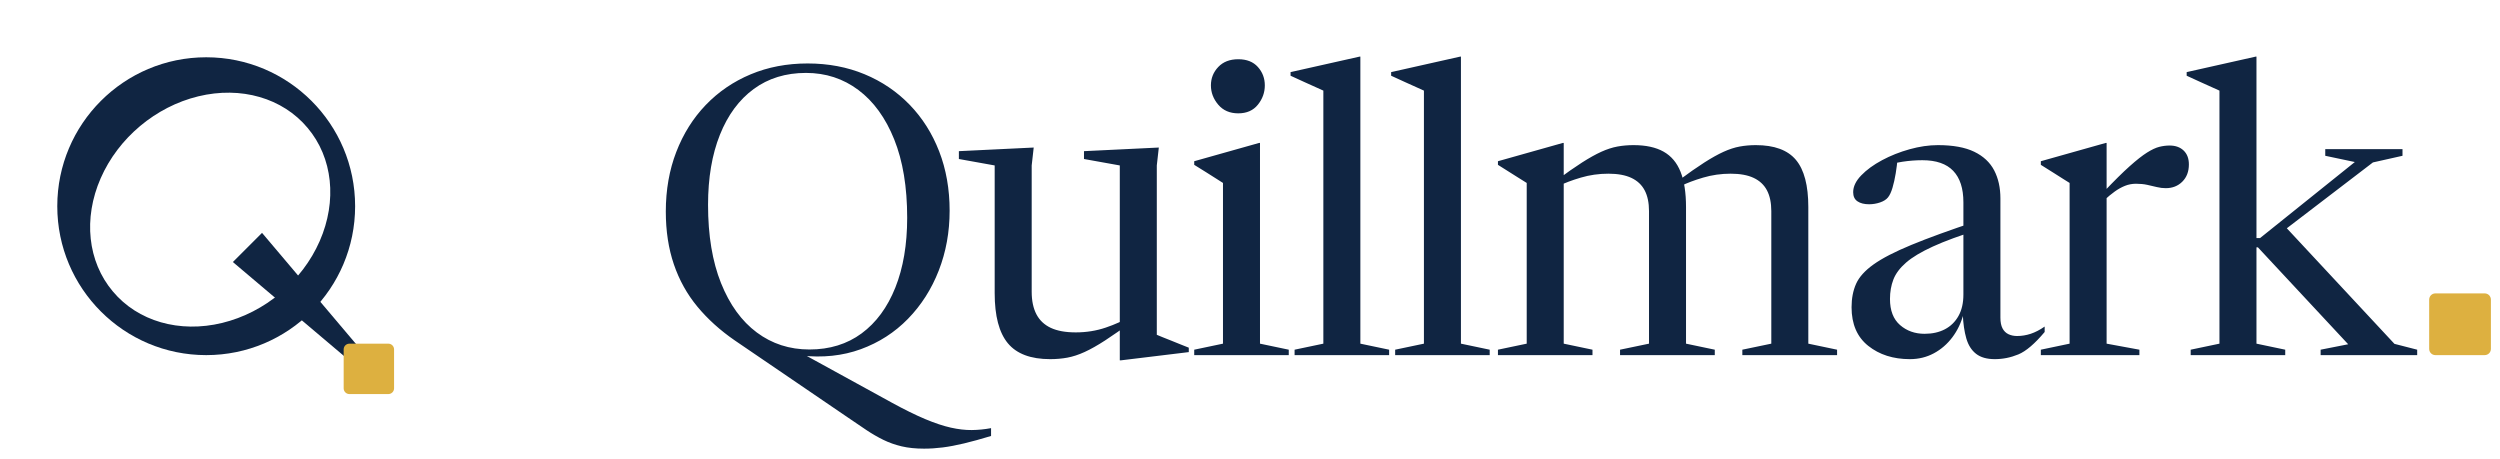
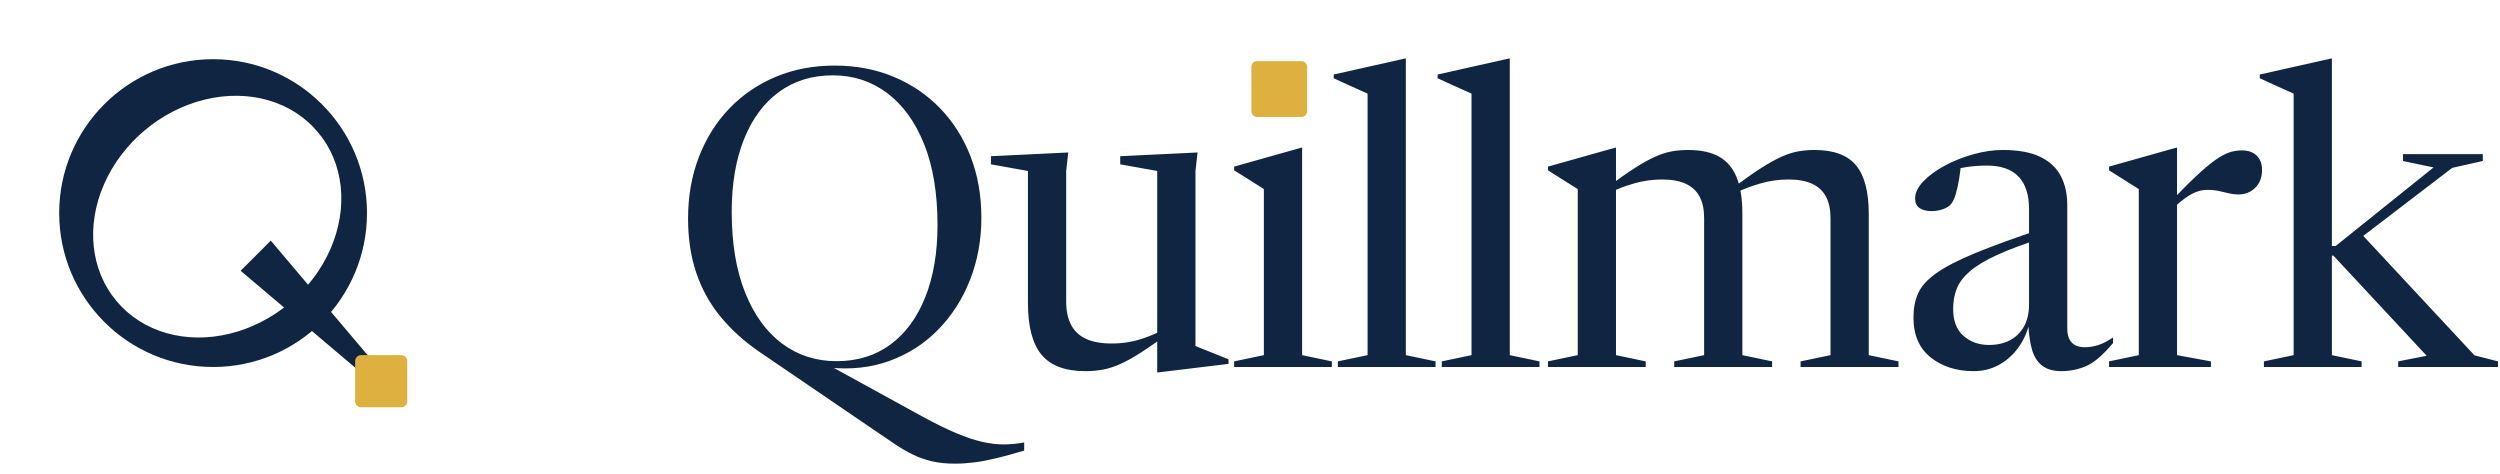
- <svg xmlns="http://www.w3.org/2000/svg" viewBox="0 0 371 68" width="371" height="68" role="img" aria-label="Quillmark">
+ <svg xmlns="http://www.w3.org/2000/svg" viewBox="0 0 359 68" width="359" height="68" role="img" aria-label="Quillmark">
  <g transform="translate(0 0) scale(1.7)">
    <path fill-rule="evenodd" fill="#102542" d="M5 18a13 13 0 1 0 26 0a13 13 0 1 0 -26 0ZM9.847 25.435A11.1 9.5 -40 1 0 26.853 11.165A11.1 9.5 -40 1 0 9.847 25.435Z" />
    <path fill="#102542" d="M20.327 22.873L30.405 31.395L31.395 30.405L22.873 20.327Z" />
    <rect x="30.0" y="30.0" width="4.4" height="4.4" rx="0.5" fill="#DDB040" />
  </g>
  <g transform="translate(96.00 52.70)">
-     <path transform="scale(0.02985)" d="M1002 312 437 -73Q328 -148 251.0 -241.0Q174 -334 134.0 -451.5Q94 -569 94 -714Q94 -875 146.0 -1010.0Q198 -1145 292.5 -1243.5Q387 -1342 516.0 -1396.0Q645 -1450 799 -1450Q953 -1450 1082.0 -1396.5Q1211 -1343 1306.0 -1245.0Q1401 -1147 1453.0 -1013.0Q1505 -879 1505 -718Q1505 -559 1451.0 -420.5Q1397 -282 1298.0 -180.5Q1199 -79 1063.5 -29.5Q928 20 766 2L767 -11L1217 236Q1312 288 1383.5 318.0Q1455 348 1511.0 360.5Q1567 373 1615.0 372.5Q1663 372 1711 363V402Q1635 425 1576.5 439.0Q1518 453 1470.5 459.0Q1423 465 1378 465Q1315 465 1266.5 453.5Q1218 442 1176.0 421.5Q1134 401 1092.0 373.0Q1050 345 1002 312ZM808 -28Q959 -28 1067.5 -108.0Q1176 -188 1235.0 -335.5Q1294 -483 1294 -683Q1294 -912 1229.5 -1072.5Q1165 -1233 1051.5 -1318.0Q938 -1403 791 -1403Q640 -1403 531.0 -1323.0Q422 -1243 363.0 -1095.5Q304 -948 304 -747Q304 -519 368.5 -358.0Q433 -197 546.5 -112.5Q660 -28 808 -28Z M1913.0 -315Q1913.0 -248 1936.5 -203.0Q1960.0 -158 2008.0 -135.5Q2056.0 -113 2132.0 -113Q2211.0 -113 2281.5 -137.0Q2352.0 -161 2398.0 -190L2414.0 -168Q2335.0 -110 2278.0 -73.0Q2221.0 -36 2176.0 -15.5Q2131.0 5 2090.5 12.5Q2050.0 20 2005.0 20Q1860.0 20 1794.5 -59.0Q1729.0 -138 1729.0 -308V-943L1551.0 -975V-1014L1923.0 -1032L1913.0 -943ZM2351.0 26V-164V-943L2173.0 -975V-1014L2545.0 -1032L2535.0 -943V-101Q2544.0 -97 2564.0 -89.0Q2584.0 -81 2608.0 -71.5Q2632.0 -62 2655.0 -52.5Q2678.0 -43 2694.0 -37V-15L2356.0 26Z M2940.0 -1202Q2877.0 -1202 2840.5 -1245.0Q2804.0 -1288 2804.0 -1341Q2804.0 -1394 2840.5 -1432.5Q2877.0 -1471 2940.0 -1471Q3003.0 -1471 3037.5 -1432.5Q3072.0 -1394 3072.0 -1341Q3072.0 -1288 3037.5 -1245.0Q3003.0 -1202 2940.0 -1202ZM3048.0 -1055V-860V-57L3191.0 -27V0H2721.0V-27L2864.0 -57V-856Q2853.0 -863 2831.0 -877.0Q2809.0 -891 2780.5 -909.0Q2752.0 -927 2721.0 -946V-964L3044.0 -1055Z M3547.0 -57 3690.0 -27V0H3220.0V-27L3363.0 -57V-1315Q3350.0 -1321 3326.5 -1331.5Q3303.0 -1342 3271.0 -1356.5Q3239.0 -1371 3200.0 -1389V-1407L3543.0 -1484H3547.0V-1310Z M4047.0 -57 4190.0 -27V0H3720.0V-27L3863.0 -57V-1315Q3850.0 -1321 3826.5 -1331.5Q3803.0 -1342 3771.0 -1356.5Q3739.0 -1371 3700.0 -1389V-1407L4043.0 -1484H4047.0V-1310Z M4558.0 -860V-57L4701.0 -27V0H4231.0V-27L4374.0 -57V-856Q4358.0 -866 4328.5 -884.5Q4299.0 -903 4231.0 -946V-964L4554.0 -1055H4558.0ZM5166.0 -736V-57L5309.0 -27V0H4838.0V-27L4982.0 -57V-716Q4982.0 -778 4960.5 -819.0Q4939.0 -860 4894.5 -881.0Q4850.0 -902 4780.0 -902Q4709.0 -902 4643.0 -882.5Q4577.0 -863 4533.0 -841L4521.0 -868Q4595.0 -923 4649.0 -957.5Q4703.0 -992 4745.0 -1011.0Q4787.0 -1030 4825.0 -1037.0Q4863.0 -1044 4905.0 -1044Q4997.0 -1044 5054.5 -1011.5Q5112.0 -979 5139.0 -911.0Q5166.0 -843 5166.0 -736ZM5774.0 -736V-57L5917.0 -27V0H5446.0V-27L5590.0 -57V-716Q5590.0 -778 5568.5 -819.0Q5547.0 -860 5502.5 -881.0Q5458.0 -902 5388.0 -902Q5317.0 -902 5251.0 -882.5Q5185.0 -863 5141.0 -841L5129.0 -868Q5203.0 -923 5257.0 -957.5Q5311.0 -992 5353.0 -1011.0Q5395.0 -1030 5433.0 -1037.0Q5471.0 -1044 5513.0 -1044Q5651.0 -1044 5712.5 -970.5Q5774.0 -897 5774.0 -736Z M6611.0 -666 6622.0 -624Q6481.0 -580 6393.5 -540.0Q6306.0 -500 6260.0 -460.0Q6214.0 -420 6197.0 -376.0Q6180.0 -332 6180.0 -279Q6180.0 -193 6230.0 -149.5Q6280.0 -106 6352.0 -106Q6410.0 -106 6453.0 -128.5Q6496.0 -151 6520.5 -194.5Q6545.0 -238 6545.0 -301V-760Q6545.0 -863 6494.5 -916.0Q6444.0 -969 6341.0 -969Q6292.0 -969 6242.5 -961.5Q6193.0 -954 6165.0 -940L6218.0 -980Q6215.0 -943 6208.5 -903.5Q6202.0 -864 6192.5 -832.0Q6183.0 -800 6170.0 -784Q6157.0 -768 6130.5 -759.0Q6104.0 -750 6076.0 -750Q6040.0 -750 6018.5 -764.5Q5997.0 -779 5997.0 -810Q5997.0 -852 6037.0 -893.5Q6077.0 -935 6140.5 -969.0Q6204.0 -1003 6277.5 -1023.5Q6351.0 -1044 6418.0 -1044Q6531.0 -1044 6599.0 -1011.0Q6667.0 -978 6698.0 -918.5Q6729.0 -859 6729.0 -779V-186Q6729.0 -153 6739.5 -133.0Q6750.0 -113 6769.0 -104.0Q6788.0 -95 6812.0 -95Q6846.0 -95 6879.5 -106.0Q6913.0 -117 6949.0 -142V-115Q6875.0 -27 6818.0 -3.5Q6761.0 20 6701.0 20Q6642.0 20 6608.0 -6.5Q6574.0 -33 6559.5 -83.0Q6545.0 -133 6542.0 -203H6545.0Q6528.0 -139 6490.0 -88.5Q6452.0 -38 6398.0 -9.0Q6344.0 20 6279.0 20Q6155.0 20 6072.0 -46.0Q5989.0 -112 5989.0 -238Q5989.0 -304 6011.5 -354.5Q6034.0 -405 6098.5 -451.0Q6163.0 -497 6286.5 -548.0Q6410.0 -599 6611.0 -666Z M7570.0 -1042Q7614.0 -1042 7640.0 -1017.0Q7666.0 -992 7666.0 -948Q7666.0 -895 7633.5 -862.5Q7601.0 -830 7551.0 -830Q7529.0 -830 7506.5 -835.5Q7484.0 -841 7459.0 -846.5Q7434.0 -852 7403.0 -852Q7374.0 -852 7348.0 -841.5Q7322.0 -831 7297.0 -813.0Q7272.0 -795 7245.0 -770V-814Q7320.0 -893 7371.5 -939.0Q7423.0 -985 7458.0 -1007.0Q7493.0 -1029 7519.0 -1035.5Q7545.0 -1042 7570.0 -1042ZM7257.0 -860V-57L7420.0 -27V0H6930.0V-27L7073.0 -57V-856Q7060.0 -864 7041.0 -876.0Q7022.0 -888 6994.5 -905.5Q6967.0 -923 6930.0 -946V-964L7253.0 -1055H7257.0Z M8105.0 -594 8147.0 -637 8688.0 -56 8801.0 -27V0H8321.0V-27L8458.0 -54L8009.0 -536H7967.0V-582H8020.0L8491.0 -960L8344.0 -991V-1024H8728.0V-991L8581.0 -958ZM8002.0 -57 8145.0 -27V0H7675.0V-27L7818.0 -57V-1315Q7805.0 -1321 7781.5 -1331.5Q7758.0 -1342 7726.0 -1356.5Q7694.0 -1371 7655.0 -1389V-1407L7998.0 -1484H8002.0V-1320Z" fill="#102542" />
-     <rect x="264.49" y="-9.16" width="9.16" height="9.16" rx="0.92" fill="#DDB040" />
+     <path transform="scale(0.02985)" d="M1002 312 437 -73Q328 -148 251.0 -241.0Q174 -334 134.0 -451.5Q94 -569 94 -714Q94 -875 146.0 -1010.0Q198 -1145 292.5 -1243.5Q387 -1342 516.0 -1396.0Q645 -1450 799 -1450Q953 -1450 1082.0 -1396.5Q1211 -1343 1306.0 -1245.0Q1401 -1147 1453.0 -1013.0Q1505 -879 1505 -718Q1505 -559 1451.0 -420.5Q1397 -282 1298.0 -180.5Q1199 -79 1063.5 -29.5Q928 20 766 2L767 -11L1217 236Q1312 288 1383.5 318.0Q1455 348 1511.0 360.5Q1567 373 1615.0 372.5Q1663 372 1711 363V402Q1635 425 1576.5 439.0Q1518 453 1470.5 459.0Q1423 465 1378 465Q1315 465 1266.5 453.5Q1218 442 1176.0 421.5Q1134 401 1092.0 373.0Q1050 345 1002 312ZM808 -28Q959 -28 1067.5 -108.0Q1176 -188 1235.0 -335.5Q1294 -483 1294 -683Q1294 -912 1229.5 -1072.5Q1165 -1233 1051.5 -1318.0Q938 -1403 791 -1403Q640 -1403 531.0 -1323.0Q422 -1243 363.0 -1095.5Q304 -948 304 -747Q304 -519 368.5 -358.0Q433 -197 546.5 -112.5Q660 -28 808 -28Z M1913.0 -315Q1913.0 -248 1936.5 -203.0Q1960.0 -158 2008.0 -135.5Q2056.0 -113 2132.0 -113Q2211.0 -113 2281.5 -137.0Q2352.0 -161 2398.0 -190L2414.0 -168Q2335.0 -110 2278.0 -73.0Q2221.0 -36 2176.0 -15.5Q2131.0 5 2090.5 12.5Q2050.0 20 2005.0 20Q1860.0 20 1794.5 -59.0Q1729.0 -138 1729.0 -308V-943L1551.0 -975V-1014L1923.0 -1032L1913.0 -943ZM2351.0 26V-164V-943L2173.0 -975V-1014L2545.0 -1032L2535.0 -943V-101Q2544.0 -97 2564.0 -89.0Q2584.0 -81 2608.0 -71.5Q2632.0 -62 2655.0 -52.5Q2678.0 -43 2694.0 -37V-15L2356.0 26Z M3048.0 -1055V-860V-57L3191.0 -27V0H2721.0V-27L2864.0 -57V-856Q2853.0 -863 2831.0 -877.0Q2809.0 -891 2780.5 -909.0Q2752.0 -927 2721.0 -946V-964L3044.0 -1055Z M3547.0 -57 3690.0 -27V0H3220.0V-27L3363.0 -57V-1315Q3350.0 -1321 3326.5 -1331.5Q3303.0 -1342 3271.0 -1356.5Q3239.0 -1371 3200.0 -1389V-1407L3543.0 -1484H3547.0V-1310Z M4047.0 -57 4190.0 -27V0H3720.0V-27L3863.0 -57V-1315Q3850.0 -1321 3826.5 -1331.5Q3803.0 -1342 3771.0 -1356.5Q3739.0 -1371 3700.0 -1389V-1407L4043.0 -1484H4047.0V-1310Z M4558.0 -860V-57L4701.0 -27V0H4231.0V-27L4374.0 -57V-856Q4358.0 -866 4328.5 -884.5Q4299.0 -903 4231.0 -946V-964L4554.0 -1055H4558.0ZM5166.0 -736V-57L5309.0 -27V0H4838.0V-27L4982.0 -57V-716Q4982.0 -778 4960.5 -819.0Q4939.0 -860 4894.5 -881.0Q4850.0 -902 4780.0 -902Q4709.0 -902 4643.0 -882.5Q4577.0 -863 4533.0 -841L4521.0 -868Q4595.0 -923 4649.0 -957.5Q4703.0 -992 4745.0 -1011.0Q4787.0 -1030 4825.0 -1037.0Q4863.0 -1044 4905.0 -1044Q4997.0 -1044 5054.5 -1011.5Q5112.0 -979 5139.0 -911.0Q5166.0 -843 5166.0 -736ZM5774.0 -736V-57L5917.0 -27V0H5446.0V-27L5590.0 -57V-716Q5590.0 -778 5568.5 -819.0Q5547.0 -860 5502.5 -881.0Q5458.0 -902 5388.0 -902Q5317.0 -902 5251.0 -882.5Q5185.0 -863 5141.0 -841L5129.0 -868Q5203.0 -923 5257.0 -957.5Q5311.0 -992 5353.0 -1011.0Q5395.0 -1030 5433.0 -1037.0Q5471.0 -1044 5513.0 -1044Q5651.0 -1044 5712.5 -970.5Q5774.0 -897 5774.0 -736Z M6611.0 -666 6622.0 -624Q6481.0 -580 6393.5 -540.0Q6306.0 -500 6260.0 -460.0Q6214.0 -420 6197.0 -376.0Q6180.0 -332 6180.0 -279Q6180.0 -193 6230.0 -149.5Q6280.0 -106 6352.0 -106Q6410.0 -106 6453.0 -128.5Q6496.0 -151 6520.5 -194.5Q6545.0 -238 6545.0 -301V-760Q6545.0 -863 6494.5 -916.0Q6444.0 -969 6341.0 -969Q6292.0 -969 6242.5 -961.5Q6193.0 -954 6165.0 -940L6218.0 -980Q6215.0 -943 6208.5 -903.5Q6202.0 -864 6192.5 -832.0Q6183.0 -800 6170.0 -784Q6157.0 -768 6130.5 -759.0Q6104.0 -750 6076.0 -750Q6040.0 -750 6018.5 -764.5Q5997.0 -779 5997.0 -810Q5997.0 -852 6037.0 -893.5Q6077.0 -935 6140.5 -969.0Q6204.0 -1003 6277.5 -1023.5Q6351.0 -1044 6418.0 -1044Q6531.0 -1044 6599.0 -1011.0Q6667.0 -978 6698.0 -918.5Q6729.0 -859 6729.0 -779V-186Q6729.0 -153 6739.5 -133.0Q6750.0 -113 6769.0 -104.0Q6788.0 -95 6812.0 -95Q6846.0 -95 6879.5 -106.0Q6913.0 -117 6949.0 -142V-115Q6875.0 -27 6818.0 -3.5Q6761.0 20 6701.0 20Q6642.0 20 6608.0 -6.5Q6574.0 -33 6559.5 -83.0Q6545.0 -133 6542.0 -203H6545.0Q6528.0 -139 6490.0 -88.5Q6452.0 -38 6398.0 -9.0Q6344.0 20 6279.0 20Q6155.0 20 6072.0 -46.0Q5989.0 -112 5989.0 -238Q5989.0 -304 6011.5 -354.5Q6034.0 -405 6098.5 -451.0Q6163.0 -497 6286.5 -548.0Q6410.0 -599 6611.0 -666Z M7570.0 -1042Q7614.0 -1042 7640.0 -1017.0Q7666.0 -992 7666.0 -948Q7666.0 -895 7633.5 -862.5Q7601.0 -830 7551.0 -830Q7529.0 -830 7506.5 -835.5Q7484.0 -841 7459.0 -846.5Q7434.0 -852 7403.0 -852Q7374.0 -852 7348.0 -841.5Q7322.0 -831 7297.0 -813.0Q7272.0 -795 7245.0 -770V-814Q7320.0 -893 7371.5 -939.0Q7423.0 -985 7458.0 -1007.0Q7493.0 -1029 7519.0 -1035.5Q7545.0 -1042 7570.0 -1042ZM7257.0 -860V-57L7420.0 -27V0H6930.0V-27L7073.0 -57V-856Q7060.0 -864 7041.0 -876.0Q7022.0 -888 6994.5 -905.5Q6967.0 -923 6930.0 -946V-964L7253.0 -1055H7257.0Z M8105.0 -594 8147.0 -637 8688.0 -56 8801.0 -27V0H8321.0V-27L8458.0 -54L8009.0 -536H7967.0V-582H8020.0L8491.0 -960L8344.0 -991V-1024H8728.0V-991L8581.0 -958ZM8002.0 -57 8145.0 -27V0H7675.0V-27L7818.0 -57V-1315Q7805.0 -1321 7781.5 -1331.5Q7758.0 -1342 7726.0 -1356.5Q7694.0 -1371 7655.0 -1389V-1407L7998.0 -1484H8002.0V-1320Z" fill="#102542" />
+     <rect x="83.70" y="-43.91" width="8.00" height="8.00" rx="0.80" fill="#DDB040" />
  </g>
</svg>
